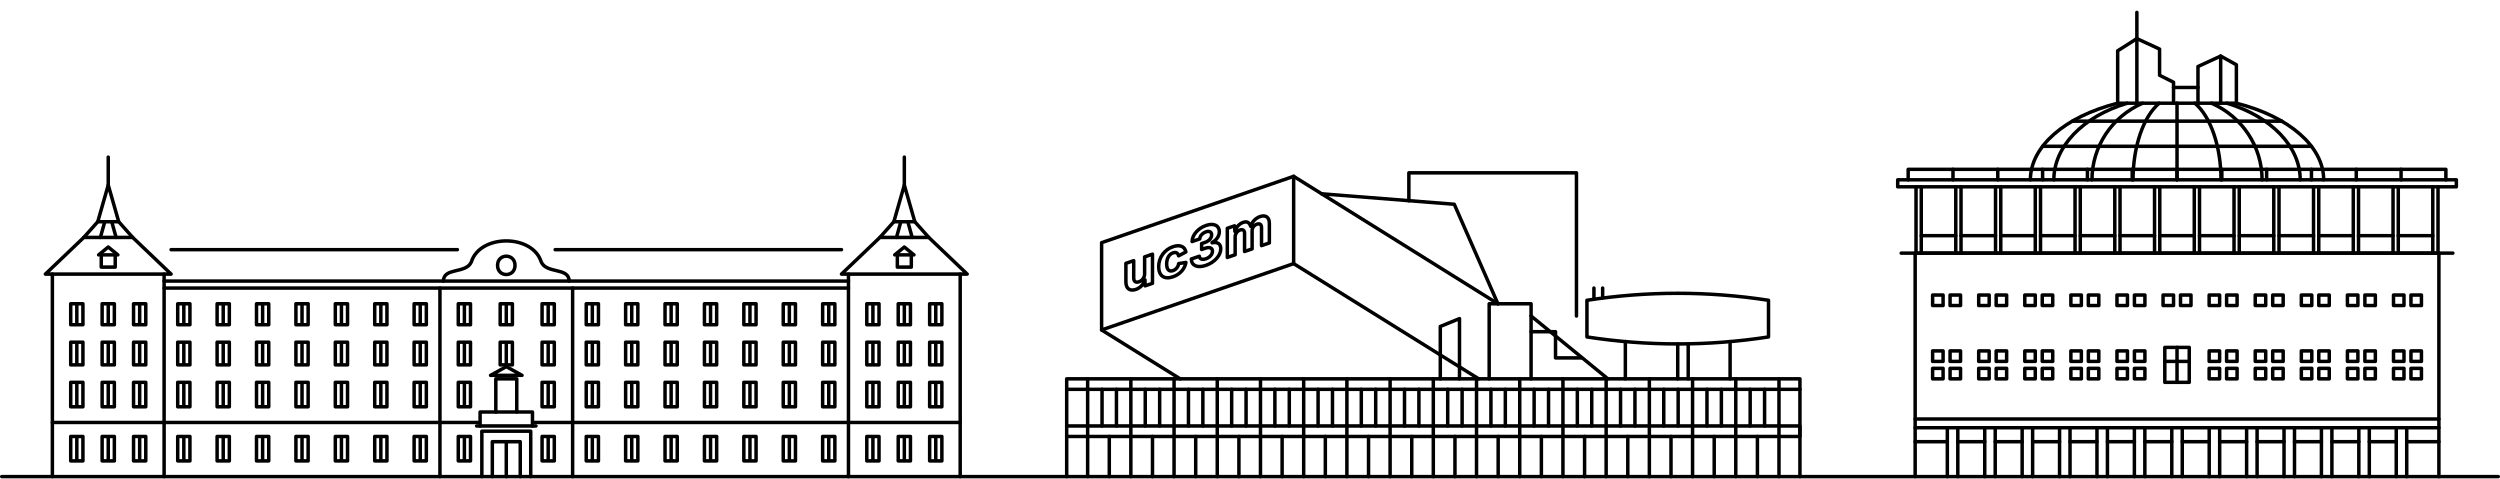
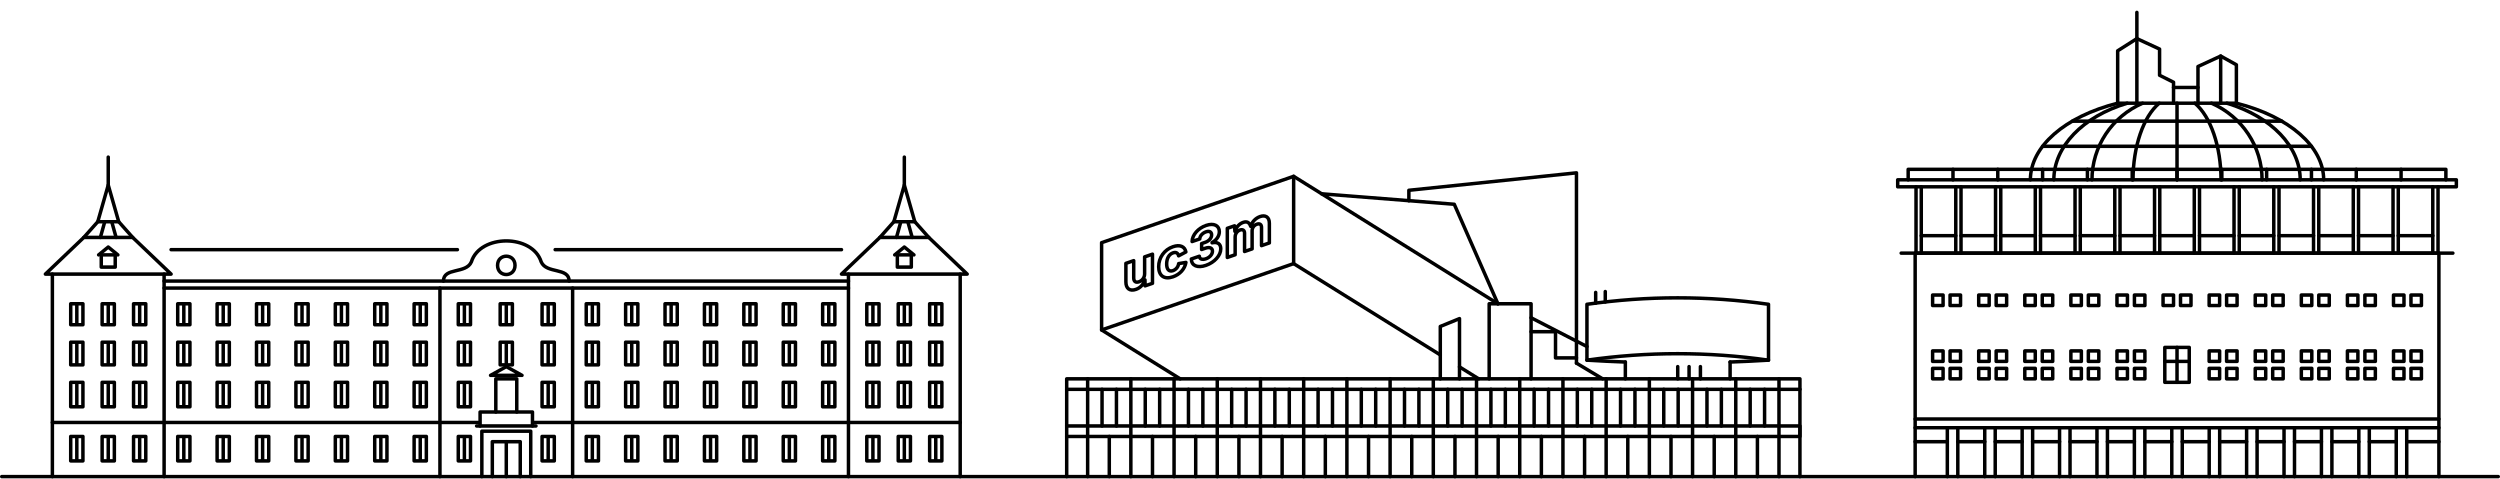
<svg xmlns="http://www.w3.org/2000/svg" fill="none" stroke="currentColor" stroke-linecap="round" stroke-linejoin="round" stroke-width="2" viewBox="-1 -1 1432 274">
  <path d="M29 272V156h-4l22-21h28l22 21h-4v116" />
  <path d="M29 156h64" />
  <path d="m47 135 8-9 6-21 6 21 8 9" />
  <path d="M55 126h12" />
  <path d="m56.5 135 2.5-9m6.5 9-2.5-9" />
  <path d="M61 105V89" />
  <path d="M57 152v-7h8v7Z" />
  <path d="m55.5 145 5.5-4.5 5.5 4.5" />
  <path d="M485 272V156h-4l22-21h28l22 21h-4v116" />
  <path d="M485 156h64" />
  <path d="m503 135 8-9 6-21 6 21 8 9" />
  <path d="M511 126h12" />
  <path d="m512.5 135 2.5-9m6.5 9-2.5-9" />
  <path d="M517 105V89" />
  <path d="M513 152v-7h8v7Z" />
  <path d="m511.5 145 5.5-4.5 5.5 4.5" />
  <path d="M93 160h392" />
  <path d="M93 164h392" />
  <path d="M97 142h164" />
  <path d="M317 142h164" />
  <path d="M251 164v108" />
  <path d="M327 164v108" />
  <path d="M253 160c0-8 13-4 16-11 5-16 35-16 40 0 3 7 16 3 16 11" />
  <path d="M284 151c0 7 10 7 10 0s-10-7-10 0" />
  <path d="M29 241h244" />
  <path d="M305 241h244" />
  <path d="M39.5 263v-14h7v14Zm3.5 0v-14m14.5 14v-14h7v14Zm3.5 0v-14m14.5 14v-14h7v14Zm3.5 0v-14m21.79 14v-14h7v14Zm3.5 0v-14m19.07 14v-14h7v14Zm3.5 0v-14m19.07 14v-14h7v14Zm3.5 0v-14m19.07 14v-14h7v14Zm3.5 0v-14m19.07 14v-14h7v14Zm3.5 0v-14m19.07 14v-14h7v14Zm3.5 0v-14m19.07 14v-14h7v14Zm3.5 0v-14m21.79 14v-14h7v14Zm3.5 0v-14m44.5 14v-14h7v14Zm3.5 0v-14m21.79 14v-14h7v14Zm3.5 0v-14m19.07 14v-14h7v14Zm3.5 0v-14m19.07 14v-14h7v14Zm3.5 0v-14m19.07 14v-14h7v14Zm3.5 0v-14m19.07 14v-14h7v14Zm3.5 0v-14m19.07 14v-14h7v14Zm3.5 0v-14m19.07 14v-14h7v14Zm3.5 0v-14m21.79 14v-14h7v14Zm3.5 0v-14m14.5 14v-14h7v14Zm3.5 0v-14m14.5 14v-14h7v14Zm3.5 0v-14" />
  <path d="M39.5 232v-14h7v14Zm3.5 0v-14m14.5 14v-14h7v14Zm3.5 0v-14m14.5 14v-14h7v14Zm3.5 0v-14m21.79 14v-14h7v14Zm3.5 0v-14m19.07 14v-14h7v14Zm3.5 0v-14m19.07 14v-14h7v14Zm3.5 0v-14m19.07 14v-14h7v14Zm3.5 0v-14m19.07 14v-14h7v14Zm3.5 0v-14m19.07 14v-14h7v14Zm3.5 0v-14m19.07 14v-14h7v14Zm3.5 0v-14m21.79 14v-14h7v14Zm3.5 0v-14m44.5 14v-14h7v14Zm3.5 0v-14m21.79 14v-14h7v14Zm3.5 0v-14m19.07 14v-14h7v14Zm3.5 0v-14m19.07 14v-14h7v14Zm3.5 0v-14m19.07 14v-14h7v14Zm3.5 0v-14m19.07 14v-14h7v14Zm3.5 0v-14m19.07 14v-14h7v14Zm3.5 0v-14m19.07 14v-14h7v14Zm3.5 0v-14m21.79 14v-14h7v14Zm3.5 0v-14m14.5 14v-14h7v14Zm3.5 0v-14m14.5 14v-14h7v14Zm3.5 0v-14" />
  <path d="M39.5 208v-13h7v13Zm3.5 0v-13m14.5 13v-13h7v13Zm3.5 0v-13m14.5 13v-13h7v13Zm3.5 0v-13m21.79 13v-13h7v13Zm3.5 0v-13m19.07 13v-13h7v13Zm3.5 0v-13m19.07 13v-13h7v13Zm3.5 0v-13m19.07 13v-13h7v13Zm3.5 0v-13m19.07 13v-13h7v13Zm3.5 0v-13m19.07 13v-13h7v13Zm3.5 0v-13m19.07 13v-13h7v13Zm3.5 0v-13m21.79 13v-13h7v13Zm3.5 0v-13m20.5 13v-13h7v13Zm3.5 0v-13m20.5 13v-13h7v13Zm3.5 0v-13m21.79 13v-13h7v13Zm3.5 0v-13m19.07 13v-13h7v13Zm3.5 0v-13m19.07 13v-13h7v13Zm3.5 0v-13m19.07 13v-13h7v13Zm3.5 0v-13m19.07 13v-13h7v13Zm3.5 0v-13m19.07 13v-13h7v13Zm3.5 0v-13m19.07 13v-13h7v13Zm3.5 0v-13m21.79 13v-13h7v13Zm3.5 0v-13m14.5 13v-13h7v13Zm3.5 0v-13m14.5 13v-13h7v13Zm3.5 0v-13" />
  <path d="M39.5 185v-12h7v12Zm3.5 0v-12m14.5 12v-12h7v12Zm3.5 0v-12m14.5 12v-12h7v12Zm3.5 0v-12m21.79 12v-12h7v12Zm3.5 0v-12m19.07 12v-12h7v12Zm3.5 0v-12m19.07 12v-12h7v12Zm3.5 0v-12m19.07 12v-12h7v12Zm3.5 0v-12m19.07 12v-12h7v12Zm3.5 0v-12m19.07 12v-12h7v12Zm3.5 0v-12m19.07 12v-12h7v12Zm3.5 0v-12m21.79 12v-12h7v12Zm3.5 0v-12m20.5 12v-12h7v12Zm3.5 0v-12m20.5 12v-12h7v12Zm3.5 0v-12m21.79 12v-12h7v12Zm3.5 0v-12m19.07 12v-12h7v12Zm3.5 0v-12m19.07 12v-12h7v12Zm3.5 0v-12m19.07 12v-12h7v12Zm3.5 0v-12m19.07 12v-12h7v12Zm3.5 0v-12m19.07 12v-12h7v12Zm3.5 0v-12m19.07 12v-12h7v12Zm3.5 0v-12m21.79 12v-12h7v12Zm3.5 0v-12m14.5 12v-12h7v12Zm3.5 0v-12m14.5 12v-12h7v12Zm3.5 0v-12" />
  <path d="M275 272v-26h28v26" />
  <path d="M272 243h34" />
  <path d="M281 272v-20h16v20" />
  <path d="M289 272v-20" />
  <path d="M274 243v-8h30v8" />
  <path d="M283 235v-19h12v19" />
  <path d="m280 214 9-5 9 5Z" />
  <path d="M610 272v-56h420v56" />
  <path d="M610 222h420" />
  <path d="M610 243h420v6H610" />
  <path d="M622 272v-56m24.75 56v-56m24.75 56v-56m24.75 56v-56M721 272v-56m24.75 56v-56m24.75 56v-56m24.75 56v-56M820 272v-56m24.75 56v-56m24.75 56v-56m24.75 56v-56M919 272v-56m24.75 56v-56m24.75 56v-56m24.75 56v-56m24.75 56v-56" />
  <path d="M630.25 243v-21m8.25 21v-21m16.5 21v-21m8.25 21v-21m16.5 21v-21m8.25 21v-21m16.5 21v-21m8.25 21v-21m16.5 21v-21m8.25 21v-21m16.5 21v-21m8.25 21v-21m16.5 21v-21m8.25 21v-21m16.5 21v-21m8.25 21v-21m16.5 21v-21m8.25 21v-21m16.5 21v-21m8.25 21v-21m16.5 21v-21m8.25 21v-21m16.5 21v-21m8.25 21v-21m16.5 21v-21m8.25 21v-21m16.5 21v-21m8.25 21v-21m16.5 21v-21m8.25 21v-21m16.5 21v-21m8.25 21v-21" />
  <path d="M634.4 272v-23m24.75 23v-23m24.75 23v-23m24.75 23v-23m24.75 23v-23m24.75 23v-23m24.75 23v-23m24.75 23v-23m24.75 23v-23m24.75 23v-23m24.75 23v-23m24.75 23v-23m24.75 23v-23m24.75 23v-23m24.75 23v-23m24.75 23v-23" />
  <path d="M630 188v-50l110-38v50Z" />
  <path d="m740 100 117 73" />
-   <path d="m740 150 106 66" />
+   <path d="m740 150 84 52.3" />
+   <path d="m835 209.15 11 6.85" />
  <path d="m756 110 76 6 25 57" />
  <path d="m630 188 45 28" />
-   <path d="M806 114V98h96v82" />
+   <path d="M806 114v-6l96-10v109" />
  <path d="M824 216v-30l11-4.5V216" />
  <path d="M852 216v-43h24v43" />
-   <path d="M876 189h14v15h15" />
-   <path d="m876 180 44 36" />
-   <path d="M908 192v-21q52-8 104 0v21q-52 8-104 0" />
-   <path d="M930 216v-21.33M990 216v-21.33" />
-   <path d="M960 216v-20m6 20v-20.05" />
-   <path d="M912 170v-6m5 5.5V164" />
+   <path d="M876 189h14v15h12" />
+   <path d="m876 181 32 16.5" />
+   <path d="m902 207 15 9" />
+   <path d="M908 205.3v-32q52-7.4 104 0v32q-52-7.4-104 0" />
+   <path d="M908 205.3q11 .68 22 1.07m60 0q11-.39 22-1.07" />
+   <path d="M930 216v-9.63m60 9.63v-9.63" />
+   <path d="M960 216v-7m6.5 7v-7m6.5 7v-7" />
+   <path d="M913 172.62v-6.12m5.5 5.46V166" />
  <path d="M649.66 164.76c2.54-.87 4.24-2.78 5.18-5.46l.06 3.44 4.24-1.46v-16.69l-4.5 1.55v9.66a4.8 4.8 0 0 1-3.24 4.61c-1.88.65-3.01-.19-3.01-2.27v-9.84l-4.48 1.55v10.61c0 3.91 2.28 5.5 5.75 4.3" />
  <path d="M670.86 157.56c4-1.38 6.82-4.52 7.44-8.25l-4.16.68a5 5 0 0 1-3.24 4.03c-2.39.83-3.64-.85-3.64-3.83 0-3.02 1.25-5.52 3.64-6.35 1.73-.6 2.84.09 3.21 1.7l4.16-2.22c-.62-3.21-3.46-4.35-7.41-2.99a12 12 0 0 0-8.17 11.45c0 5.14 3.14 7.52 8.17 5.78" />
  <path d="M689.75 151c4.96-1.71 8.5-5.67 8.5-9.46 0-2.76-1.73-4.15-4.97-3.46v-.16c2.46-1.33 4.16-3.68 4.16-6.17 0-3.48-3.04-5.19-7.61-3.61-4.52 1.56-7.94 5.4-8 9.22l4.39-1.51c.04-1.75 1.64-3.39 3.58-4.06 1.93-.67 3.22.05 3.22 1.77 0 1.77-1.5 3.5-3.67 4.25l-2.06.71v3.39l2.06-.71c2.58-.89 4.15-.15 4.15 1.68 0 1.81-1.54 3.58-3.73 4.34-2.11.73-3.72.19-3.79-1.45l-4.59 1.58c.06 3.85 3.53 5.32 8.36 3.65" />
  <path d="m702.01 146.47 4.48-1.55v-10.09c0-2 1.21-3.52 2.79-4.07 1.52-.53 2.6.15 2.6 1.78v10.52l4.33-1.5v-10.27a4 4 0 0 1 2.74-3.87c1.51-.52 2.65 0 2.65 1.88v10.4l4.49-1.55v-11.26c0-3.62-2.27-4.9-5.33-3.84a8.6 8.6 0 0 0-5.36 5.6c-.78-2.27-2.16-3-4.3-2.27-2 .7-3.86 2.4-4.76 5.14l-.18-3.17-4.15 1.43Z" />
  <path d="M1096 272V144h300v128" />
  <path d="M1114.43 272v-28m6 0v28m15.43 0v-28m6 0v28m15.43 0v-28m6 0v28m15.42 0v-28m6 0v28m15.43 0v-28m6 0v28m15.43 0v-28m6 0v28m15.43 0v-28m6 0v28m15.43 0v-28m6 0v28m15.43 0v-28m6 0v28m15.43 0v-28m6 0v28m15.42 0v-28m6 0v28m15.43 0v-28m6 0v28m15.43 0v-28m6 0v28" />
  <path d="M1096 244h300" />
  <path d="M1096 239h300" />
  <path d="M1096 252h18.43m6 0h15.43m6 0h15.43m6 0h15.42m6 0h15.43m6 0h15.43m6 0H1243m6 0h15.43m6 0h15.43m6 0h15.43m6 0h15.42m6 0h15.43m6 0h15.43m6 0H1396" />
  <path d="M1088 144h316" />
  <path d="M1096.5 144v-38m3 0v38m19.77 0v-38m3 0v38m19.77 0v-38m3 0v38m19.77 0v-38m3 0v38m19.77 0v-38m3 0v38m19.77 0v-38m3 0v38m19.77 0v-38m3 0v38m19.76 0v-38m3 0v38m19.77 0v-38m3 0v38m19.77 0v-38m3 0v38m19.77 0v-38m3 0v38m19.77 0v-38m3 0v38m19.77 0v-38m3 0v38m19.77 0v-38m3 0v38" />
  <path d="M1099.5 134h19.77m3 0h19.77m3 0h19.77m3 0h19.77m3 0h19.77m3 0h19.77m3 0h19.76m3 0h19.77m3 0h19.77m3 0h19.77m3 0h19.77m3 0h19.77m3 0h19.77" />
  <path d="M1086 106h320v-4h-320Z" />
  <path d="M1106 174h6v-6h-6Zm10 0h6v-6h-6Zm16.4 0h6v-6h-6Zm10 0h6v-6h-6Zm16.4 0h6v-6h-6Zm10 0h6v-6h-6Zm16.4 0h6v-6h-6Zm10 0h6v-6h-6Zm16.4 0h6v-6h-6Zm10 0h6v-6h-6Zm16.4 0h6v-6h-6Zm10 0h6v-6h-6Zm16.4 0h6v-6h-6Zm10 0h6v-6h-6Zm16.4 0h6v-6h-6Zm10 0h6v-6h-6Zm16.4 0h6v-6h-6Zm10 0h6v-6h-6Zm16.4 0h6v-6h-6Zm10 0h6v-6h-6Zm16.4 0h6v-6h-6Zm10 0h6v-6h-6Z" />
  <path d="M1106 216h6v-6h-6Zm10 0h6v-6h-6Zm-10-10h6v-6h-6Zm10 0h6v-6h-6Zm16.4 10h6v-6h-6Zm10 0h6v-6h-6Zm-10-10h6v-6h-6Zm10 0h6v-6h-6Zm16.4 10h6v-6h-6Zm10 0h6v-6h-6Zm-10-10h6v-6h-6Zm10 0h6v-6h-6Zm16.4 10h6v-6h-6Zm10 0h6v-6h-6Zm-10-10h6v-6h-6Zm10 0h6v-6h-6Zm16.4 10h6v-6h-6Zm10 0h6v-6h-6Zm-10-10h6v-6h-6Zm10 0h6v-6h-6Zm42.8 10h6v-6h-6Zm10 0h6v-6h-6Zm-10-10h6v-6h-6Zm10 0h6v-6h-6Zm16.4 10h6v-6h-6Zm10 0h6v-6h-6Zm-10-10h6v-6h-6Zm10 0h6v-6h-6Zm16.4 10h6v-6h-6Zm10 0h6v-6h-6Zm-10-10h6v-6h-6Zm10 0h6v-6h-6Zm16.4 10h6v-6h-6Zm10 0h6v-6h-6Zm-10-10h6v-6h-6Zm10 0h6v-6h-6Zm16.4 10h6v-6h-6Zm10 0h6v-6h-6Zm-10-10h6v-6h-6Zm10 0h6v-6h-6Z" />
  <path d="M1239 218v-20h14v20Z" />
  <path d="M1246 218v-20m-7 8h14" />
  <path d="M1092 102v-6h308v6" />
  <path d="M1117.67 102v-6m25.66 6v-6m25.67 6v-6m25.67 6v-6m25.66 6v-6m25.67 6v-6m25.67 6v-6m25.66 6v-6m25.67 6v-6m25.67 6v-6m25.66 6v-6" />
  <path d="M1162 102c0-19 19.6-36.2 50-43.89" />
  <path d="M1330 102c0-19-19.6-36.2-50-43.89" />
  <path d="M1169.01 82.8h153.98m-136.98-14.4h119.98" />
  <path d="M1175.44 102c0-19 16.47-36.2 42-43.89" />
  <path d="M1197.28 102c0-19 11.37-36.2 29-43.89" />
  <path d="M1220.8 102c0-19 5.88-36.2 15-43.89" />
  <path d="M1246 102V58.11" />
  <path d="M1271.2 102c0-19-5.88-36.2-15-43.89" />
  <path d="M1294.72 102c0-19-11.37-36.2-29-43.89" />
  <path d="M1316.56 102c0-19-16.47-36.2-42-43.89" />
  <path d="M1212 58.11v-30l11-7 13 6v15l8 4v12Z" />
  <path d="M1223 21.11v37" />
  <path d="M1258 58.11v-21l13-6 9 5v22Z" />
  <path d="M1271 31.11v27" />
  <path d="M1244 58.11h14" />
  <path d="M1244 49.11h14" />
  <path d="M1223 21.11v-15" />
  <path d="M0 272h1430" />
</svg>
